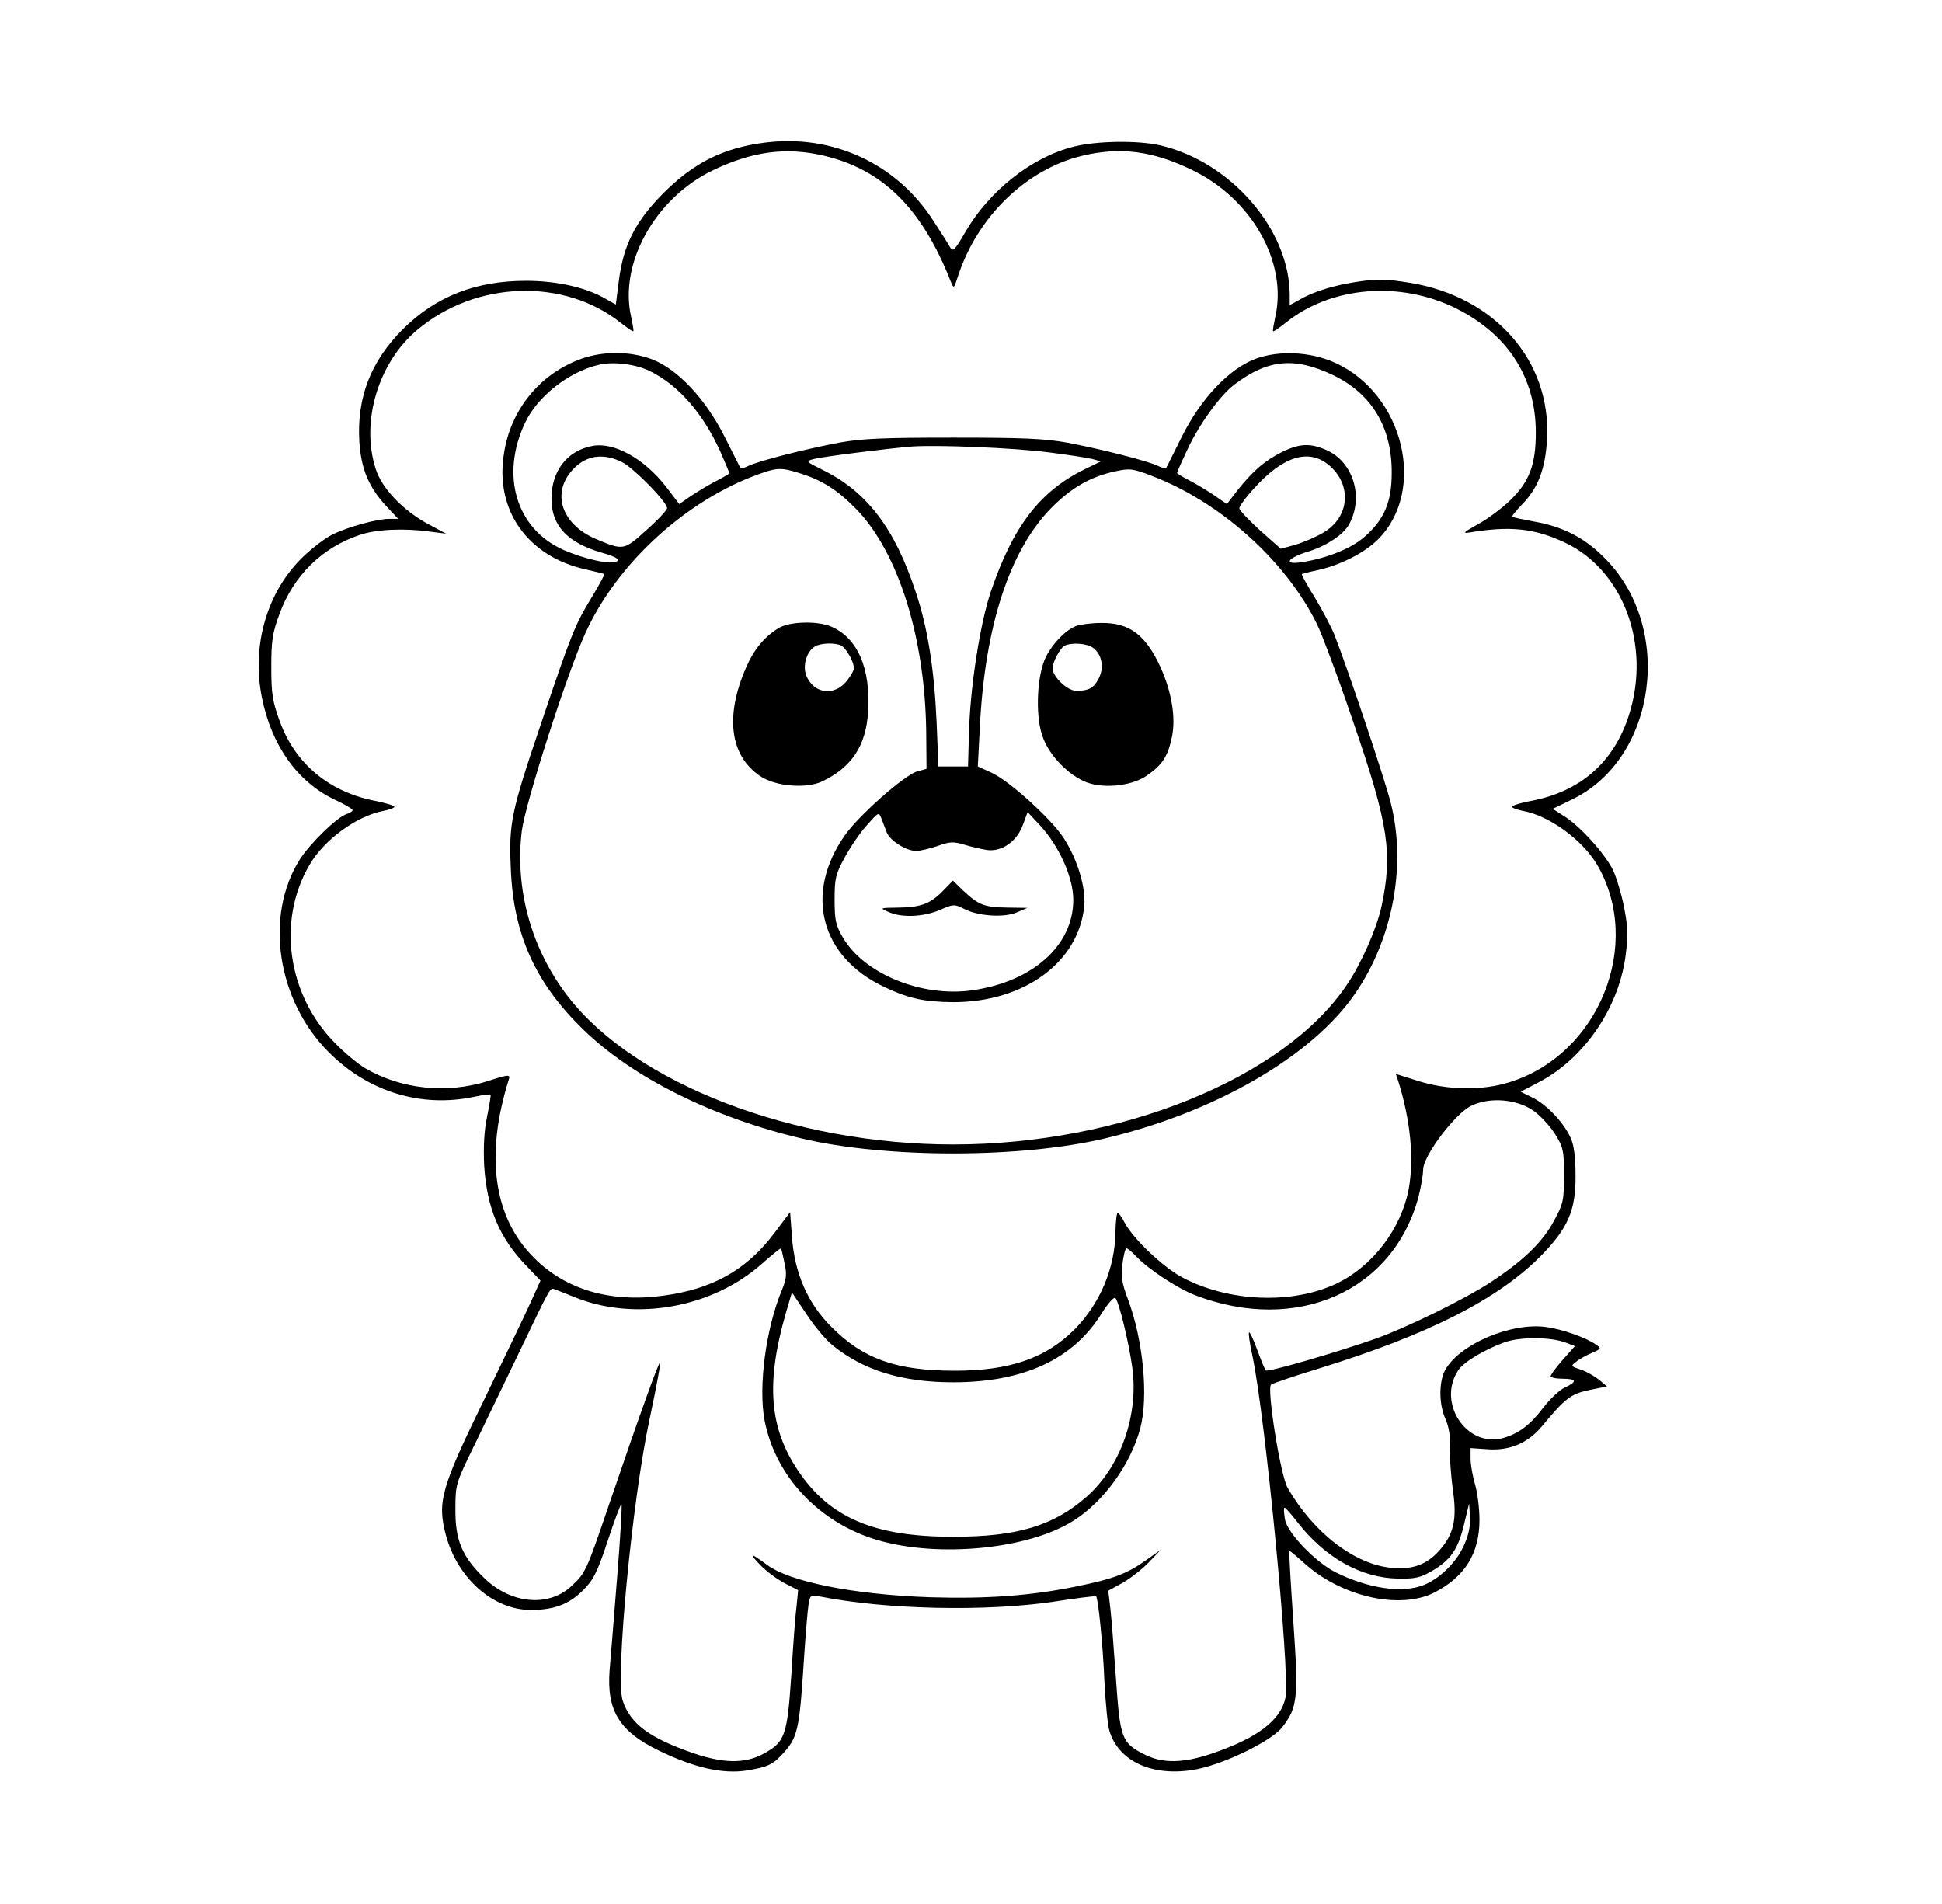
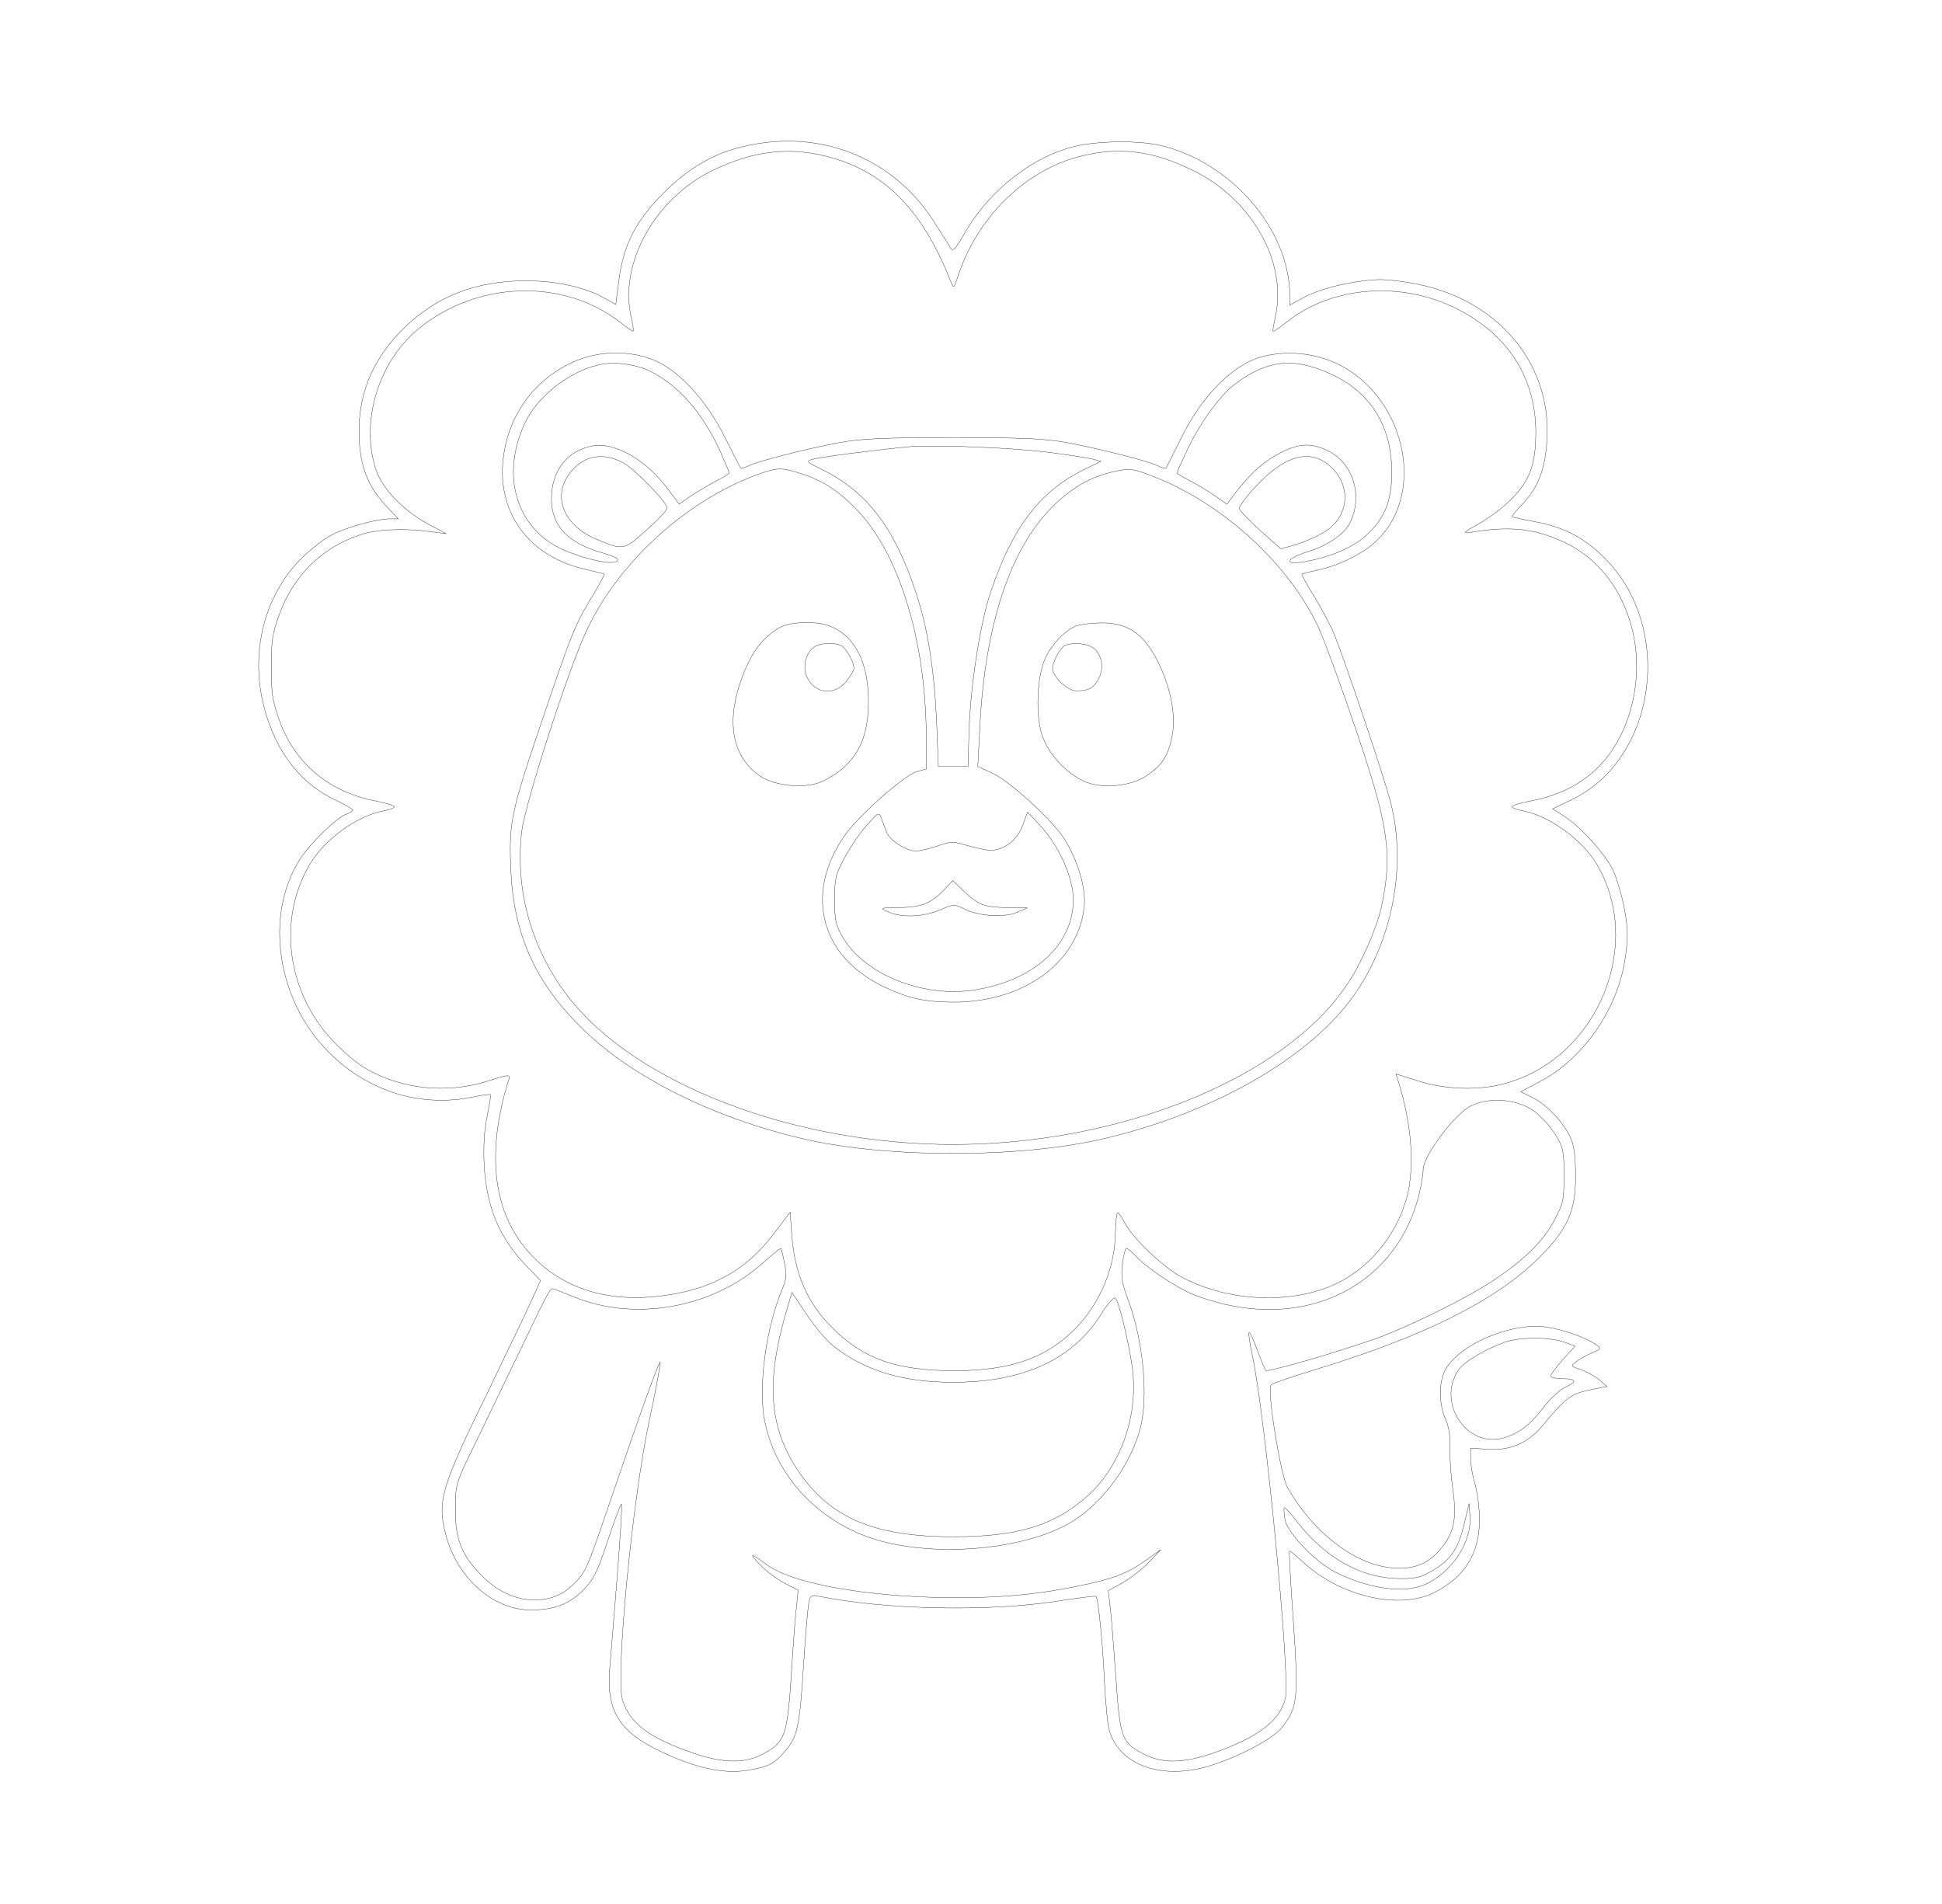
<svg xmlns="http://www.w3.org/2000/svg" version="1.0" width="655pt" height="642pt" viewBox="0 0 655 642" preserveAspectRatio="xMidYMid meet">
-   <g transform="translate(0,642) scale(0.1,-0.1)" fill="#000000" stroke="none">
+   <g transform="translate(0,642) scale(0.1,-0.1)" fill="none" stroke="#000000">
    <path d="M2580 5939 c-141 -18 -241 -68 -345 -173 -91 -92 -131 -170 -147 -287 l-11 -86 -41 23 c-65 36 -162 57 -261 57 -170 0 -304 -52 -416 -163 -108 -108 -156 -230 -147 -380 6 -91 31 -151 88 -214 l43 -46 -30 0 c-41 0 -140 -27 -192 -53 -25 -12 -70 -47 -101 -77 -119 -116 -172 -296 -137 -471 32 -162 119 -285 244 -345 34 -16 62 -32 62 -36 1 -4 -9 -10 -21 -14 -31 -10 -122 -98 -157 -153 -120 -190 -77 -476 99 -651 133 -133 312 -187 490 -149 28 6 53 9 55 7 1 -1 -4 -34 -12 -73 -10 -48 -13 -100 -10 -166 9 -143 51 -245 145 -341 l45 -47 -33 -73 c-18 -40 -87 -183 -152 -318 -151 -309 -164 -355 -134 -468 39 -145 159 -251 285 -252 79 0 130 19 177 66 35 35 48 59 84 168 23 70 44 125 46 123 3 -2 -4 -116 -15 -253 -11 -137 -22 -275 -25 -308 -10 -136 33 -206 168 -271 118 -57 214 -79 296 -66 72 12 89 20 128 65 41 47 49 80 62 286 6 96 14 190 17 208 5 32 8 34 36 28 224 -45 563 -52 791 -18 77 12 141 20 143 18 7 -7 23 -162 28 -287 4 -74 11 -149 17 -167 32 -106 153 -158 299 -128 98 21 250 96 284 141 52 67 55 98 37 359 -9 130 -15 236 -13 236 1 0 25 -19 51 -43 126 -113 322 -157 438 -98 103 53 152 132 152 245 0 39 -7 93 -15 120 -8 27 -15 66 -15 86 l0 36 59 -4 c74 -5 135 21 183 79 76 92 96 108 159 121 l59 12 -27 23 c-16 12 -43 28 -62 34 -33 11 -34 12 -15 26 10 9 34 22 53 30 32 14 33 15 14 28 -32 23 -114 52 -166 59 -119 18 -298 -59 -344 -147 -20 -40 -20 -113 2 -162 12 -27 17 -60 16 -98 -2 -32 3 -95 9 -140 15 -101 4 -151 -46 -207 -42 -47 -89 -64 -158 -58 -125 10 -266 118 -353 270 -24 40 -71 335 -56 348 4 4 78 29 163 55 363 112 597 230 743 375 95 96 122 157 121 275 0 60 -5 102 -16 126 -22 51 -81 114 -129 137 l-40 20 63 33 c150 79 265 246 290 420 10 73 9 99 -4 168 -9 45 -26 102 -38 127 -27 55 -111 148 -164 181 l-39 25 64 31 c288 138 347 584 108 818 -67 67 -139 103 -235 120 -38 7 -71 14 -73 16 -3 2 12 20 32 41 55 56 80 122 85 224 13 261 -176 477 -461 524 -79 13 -111 14 -171 5 -84 -12 -156 -34 -203 -62 l-33 -18 0 33 c0 222 -199 451 -438 506 -76 17 -215 15 -292 -5 -142 -36 -285 -150 -365 -289 -34 -59 -41 -66 -50 -51 -5 10 -31 50 -56 89 -124 194 -340 294 -569 265z m198 -44 c200 -47 331 -177 429 -425 10 -24 10 -24 23 15 65 203 231 365 422 410 127 30 235 16 366 -47 203 -96 326 -313 283 -498 -5 -24 -9 -46 -7 -47 2 -2 20 11 42 28 153 124 387 143 577 48 174 -88 267 -233 267 -418 0 -107 -21 -164 -84 -226 -28 -28 -78 -65 -111 -83 -48 -27 -54 -32 -29 -28 138 23 219 14 320 -33 198 -92 293 -345 219 -580 -51 -162 -165 -262 -335 -293 -33 -6 -60 -15 -60 -19 0 -4 17 -10 37 -14 88 -16 201 -98 250 -182 156 -267 6 -640 -296 -733 -91 -29 -209 -27 -307 4 l-76 24 7 -21 c43 -135 55 -267 36 -369 -26 -133 -121 -258 -241 -316 -149 -72 -365 -64 -523 20 -65 35 -163 128 -193 183 -10 19 -21 35 -24 35 -4 0 -7 -31 -8 -69 -2 -119 -52 -237 -136 -323 -98 -99 -220 -141 -406 -141 -197 0 -309 40 -415 147 -81 80 -125 182 -134 305 l-6 83 -55 -73 c-93 -123 -208 -187 -374 -209 -176 -24 -328 20 -434 127 -138 137 -167 346 -85 605 4 14 -4 14 -71 -8 -139 -44 -292 -28 -414 43 -24 14 -70 52 -103 86 -160 163 -195 413 -85 600 49 85 159 165 249 182 20 4 37 10 37 14 0 4 -27 12 -60 19 -157 29 -273 124 -326 268 -25 69 -29 93 -29 184 0 90 4 116 28 180 47 129 144 224 271 266 55 19 151 23 236 11 l55 -7 -60 32 c-87 47 -157 121 -178 187 -51 159 9 359 141 469 198 166 495 175 686 23 22 -17 40 -30 42 -28 2 1 -2 23 -7 47 -42 180 79 399 272 494 134 65 249 81 377 51z m2394 -3221 c23 -16 56 -52 73 -79 28 -45 30 -56 30 -139 0 -85 -2 -95 -34 -154 -39 -72 -102 -133 -211 -205 -88 -58 -284 -154 -390 -192 -137 -48 -365 -114 -371 -107 -3 4 -16 35 -29 70 -12 34 -25 61 -27 58 -3 -2 2 -37 11 -78 43 -199 127 -1069 112 -1152 -15 -77 -93 -137 -248 -190 -97 -33 -168 -34 -228 -3 -77 39 -82 53 -96 254 -7 98 -15 205 -19 238 l-7 60 49 27 c26 15 66 46 88 69 l40 42 -51 -36 c-62 -44 -108 -62 -231 -87 -155 -32 -303 -43 -498 -37 -256 9 -472 52 -549 110 -55 41 -62 41 -23 0 21 -22 59 -50 84 -63 l45 -23 -5 -51 c-4 -28 -12 -134 -18 -235 -14 -208 -21 -227 -98 -268 -60 -31 -131 -30 -229 3 -152 52 -216 100 -242 179 -25 77 32 675 91 949 22 103 38 190 36 192 -4 5 -68 -173 -173 -481 -76 -223 -79 -229 -123 -271 -77 -76 -207 -65 -298 24 -75 72 -98 129 -97 232 0 84 1 87 66 220 36 74 104 216 152 315 98 205 101 211 113 208 4 -1 36 -14 69 -27 203 -84 465 -38 633 111 34 30 63 54 65 52 2 -2 7 -24 12 -49 8 -36 7 -53 -8 -89 -55 -131 -81 -328 -59 -443 37 -188 184 -344 380 -402 207 -61 512 -31 663 66 101 64 192 190 224 311 28 107 10 297 -42 436 -20 53 -24 76 -18 118 3 29 10 53 13 53 4 0 18 -12 32 -26 39 -43 140 -109 199 -132 344 -132 671 13 755 334 8 32 15 72 15 89 0 47 109 191 163 216 63 30 153 22 209 -17z m-2363 -792 c104 -84 234 -124 406 -124 238 0 406 78 501 233 21 33 41 56 46 51 12 -12 45 -148 57 -234 22 -161 -39 -335 -155 -437 -111 -97 -233 -134 -449 -134 -268 0 -417 64 -524 224 -97 145 -108 297 -40 532 l20 68 49 -73 c26 -40 66 -88 89 -106z m2474 9 l29 -11 -41 -46 c-23 -26 -41 -51 -41 -55 0 -5 18 -9 40 -9 48 0 51 -10 7 -30 -17 -8 -50 -39 -72 -68 -45 -59 -83 -87 -135 -102 -123 -34 -224 118 -152 228 18 28 88 70 157 95 55 19 157 18 208 -2z m-344 -680 c-24 -57 -80 -113 -135 -136 -72 -30 -188 -13 -299 42 -69 35 -162 132 -171 178 -3 20 -5 38 -2 40 2 2 22 -20 45 -50 93 -119 214 -187 338 -189 59 -1 77 3 117 27 61 36 86 72 106 156 l17 70 3 -44 c2 -29 -4 -61 -19 -94z" />
    <path d="M1961 5210 c-139 -50 -238 -170 -261 -318 -32 -193 80 -350 278 -393 31 -7 59 -14 60 -15 2 -1 -17 -37 -42 -78 -57 -94 -68 -121 -171 -426 -102 -301 -109 -336 -102 -493 9 -219 83 -383 244 -539 166 -162 437 -297 738 -368 283 -67 736 -67 1020 0 373 88 702 278 847 491 126 184 172 431 119 640 -20 81 -146 455 -189 565 -11 28 -41 85 -67 128 -26 42 -46 78 -44 80 2 1 28 8 57 14 72 16 155 58 198 101 168 165 89 493 -144 598 -83 37 -187 42 -267 13 -90 -34 -185 -134 -250 -265 -27 -55 -51 -102 -52 -104 -2 -2 -13 1 -26 7 -30 16 -191 57 -307 79 -77 14 -150 17 -385 17 -235 0 -308 -3 -385 -17 -116 -22 -277 -63 -307 -79 -13 -6 -24 -9 -25 -7 -2 2 -25 49 -53 104 -65 130 -160 231 -248 264 -73 27 -163 27 -236 1z m234 -43 c95 -48 176 -141 235 -271 16 -37 30 -70 30 -72 0 -2 -19 -13 -42 -25 -24 -12 -62 -35 -85 -50 l-42 -29 -45 59 c-73 94 -175 151 -248 137 -85 -16 -138 -84 -138 -178 0 -92 54 -149 173 -183 41 -12 56 -20 49 -27 -15 -15 -108 5 -183 38 -158 71 -212 251 -128 428 41 88 146 171 246 195 51 13 129 3 178 -22z m2303 -13 c130 -63 197 -177 196 -329 0 -98 -25 -157 -91 -215 -45 -40 -128 -73 -212 -86 -64 -10 -50 14 22 36 62 19 120 58 138 93 49 91 13 208 -75 248 -55 25 -91 24 -151 -5 -58 -29 -97 -62 -150 -128 l-37 -48 -42 29 c-22 15 -60 38 -83 50 -24 12 -43 24 -43 26 0 3 16 39 35 79 40 86 111 183 157 218 114 87 205 95 336 32z m-958 -260 c63 -8 128 -18 144 -22 l29 -8 -55 -27 c-150 -73 -242 -193 -316 -412 -36 -106 -70 -322 -74 -480 l-3 -110 -50 0 -50 0 -6 150 c-8 178 -30 318 -70 437 -71 217 -166 341 -316 414 -56 28 -56 28 -28 36 31 8 246 35 330 42 84 6 344 -4 465 -20z m-1441 -33 c40 -21 151 -134 151 -155 0 -6 -31 -40 -70 -74 -76 -69 -77 -69 -170 -30 -124 53 -154 168 -65 247 43 37 96 41 154 12z m2386 -12 c76 -67 66 -174 -21 -225 -25 -15 -67 -33 -94 -41 l-50 -14 -70 62 c-38 35 -70 68 -70 75 0 6 21 36 48 65 100 112 188 138 257 78z m-1794 -23 c80 -24 132 -57 196 -122 143 -146 234 -437 237 -757 l1 -120 -32 -9 c-41 -11 -198 -149 -244 -216 -137 -196 -82 -408 132 -510 84 -40 136 -51 234 -52 239 0 423 134 442 324 6 61 -22 156 -69 229 -41 64 -182 192 -242 220 l-48 22 7 135 c17 338 100 593 240 736 67 68 132 106 215 124 51 11 60 10 125 -15 228 -87 448 -282 555 -496 18 -35 74 -186 125 -336 119 -346 133 -441 94 -623 -17 -74 -67 -189 -116 -261 -211 -315 -763 -539 -1328 -539 -539 0 -1073 205 -1300 500 -123 160 -179 361 -155 558 12 93 152 530 215 668 103 226 322 431 558 525 84 32 96 34 158 15z m300 -1214 c11 -27 65 -62 99 -62 14 0 46 8 73 17 41 15 53 15 90 4 23 -7 58 -15 77 -18 49 -6 100 29 120 85 l16 43 43 -46 c64 -70 111 -175 111 -250 0 -154 -137 -276 -341 -305 -170 -24 -364 55 -436 178 -24 41 -28 58 -28 127 0 72 3 86 34 143 19 35 52 84 75 109 40 45 40 45 49 22 5 -13 13 -34 18 -47z" />
    <path d="M2625 4301 c-47 -29 -82 -71 -108 -131 -72 -164 -56 -297 46 -367 50 -35 155 -44 209 -19 101 48 149 121 156 236 9 147 -36 249 -125 287 -48 20 -142 17 -178 -6z m210 -57 c17 -7 45 -54 45 -78 0 -8 -12 -28 -26 -45 -42 -50 -109 -40 -134 19 -14 34 0 83 29 100 19 11 62 13 86 4z" />
    <path d="M3630 4309 c-36 -14 -79 -58 -102 -104 -30 -58 -37 -194 -13 -265 20 -61 78 -125 139 -154 59 -28 160 -19 214 18 52 36 71 64 85 132 13 64 -1 149 -38 232 -50 110 -105 152 -200 151 -33 0 -71 -5 -85 -10z m57 -74 c29 -21 38 -66 19 -103 -17 -33 -34 -42 -76 -42 -30 0 -80 48 -80 76 0 21 27 71 42 77 26 11 74 7 95 -8z" />
    <path d="M3184 3419 c-44 -46 -76 -59 -151 -60 -66 -1 -67 -1 -38 -14 44 -21 119 -18 175 6 46 20 49 20 81 4 47 -25 136 -31 179 -12 l35 15 -68 1 c-77 1 -97 9 -148 57 l-35 34 -30 -31z" />
  </g>
</svg>
